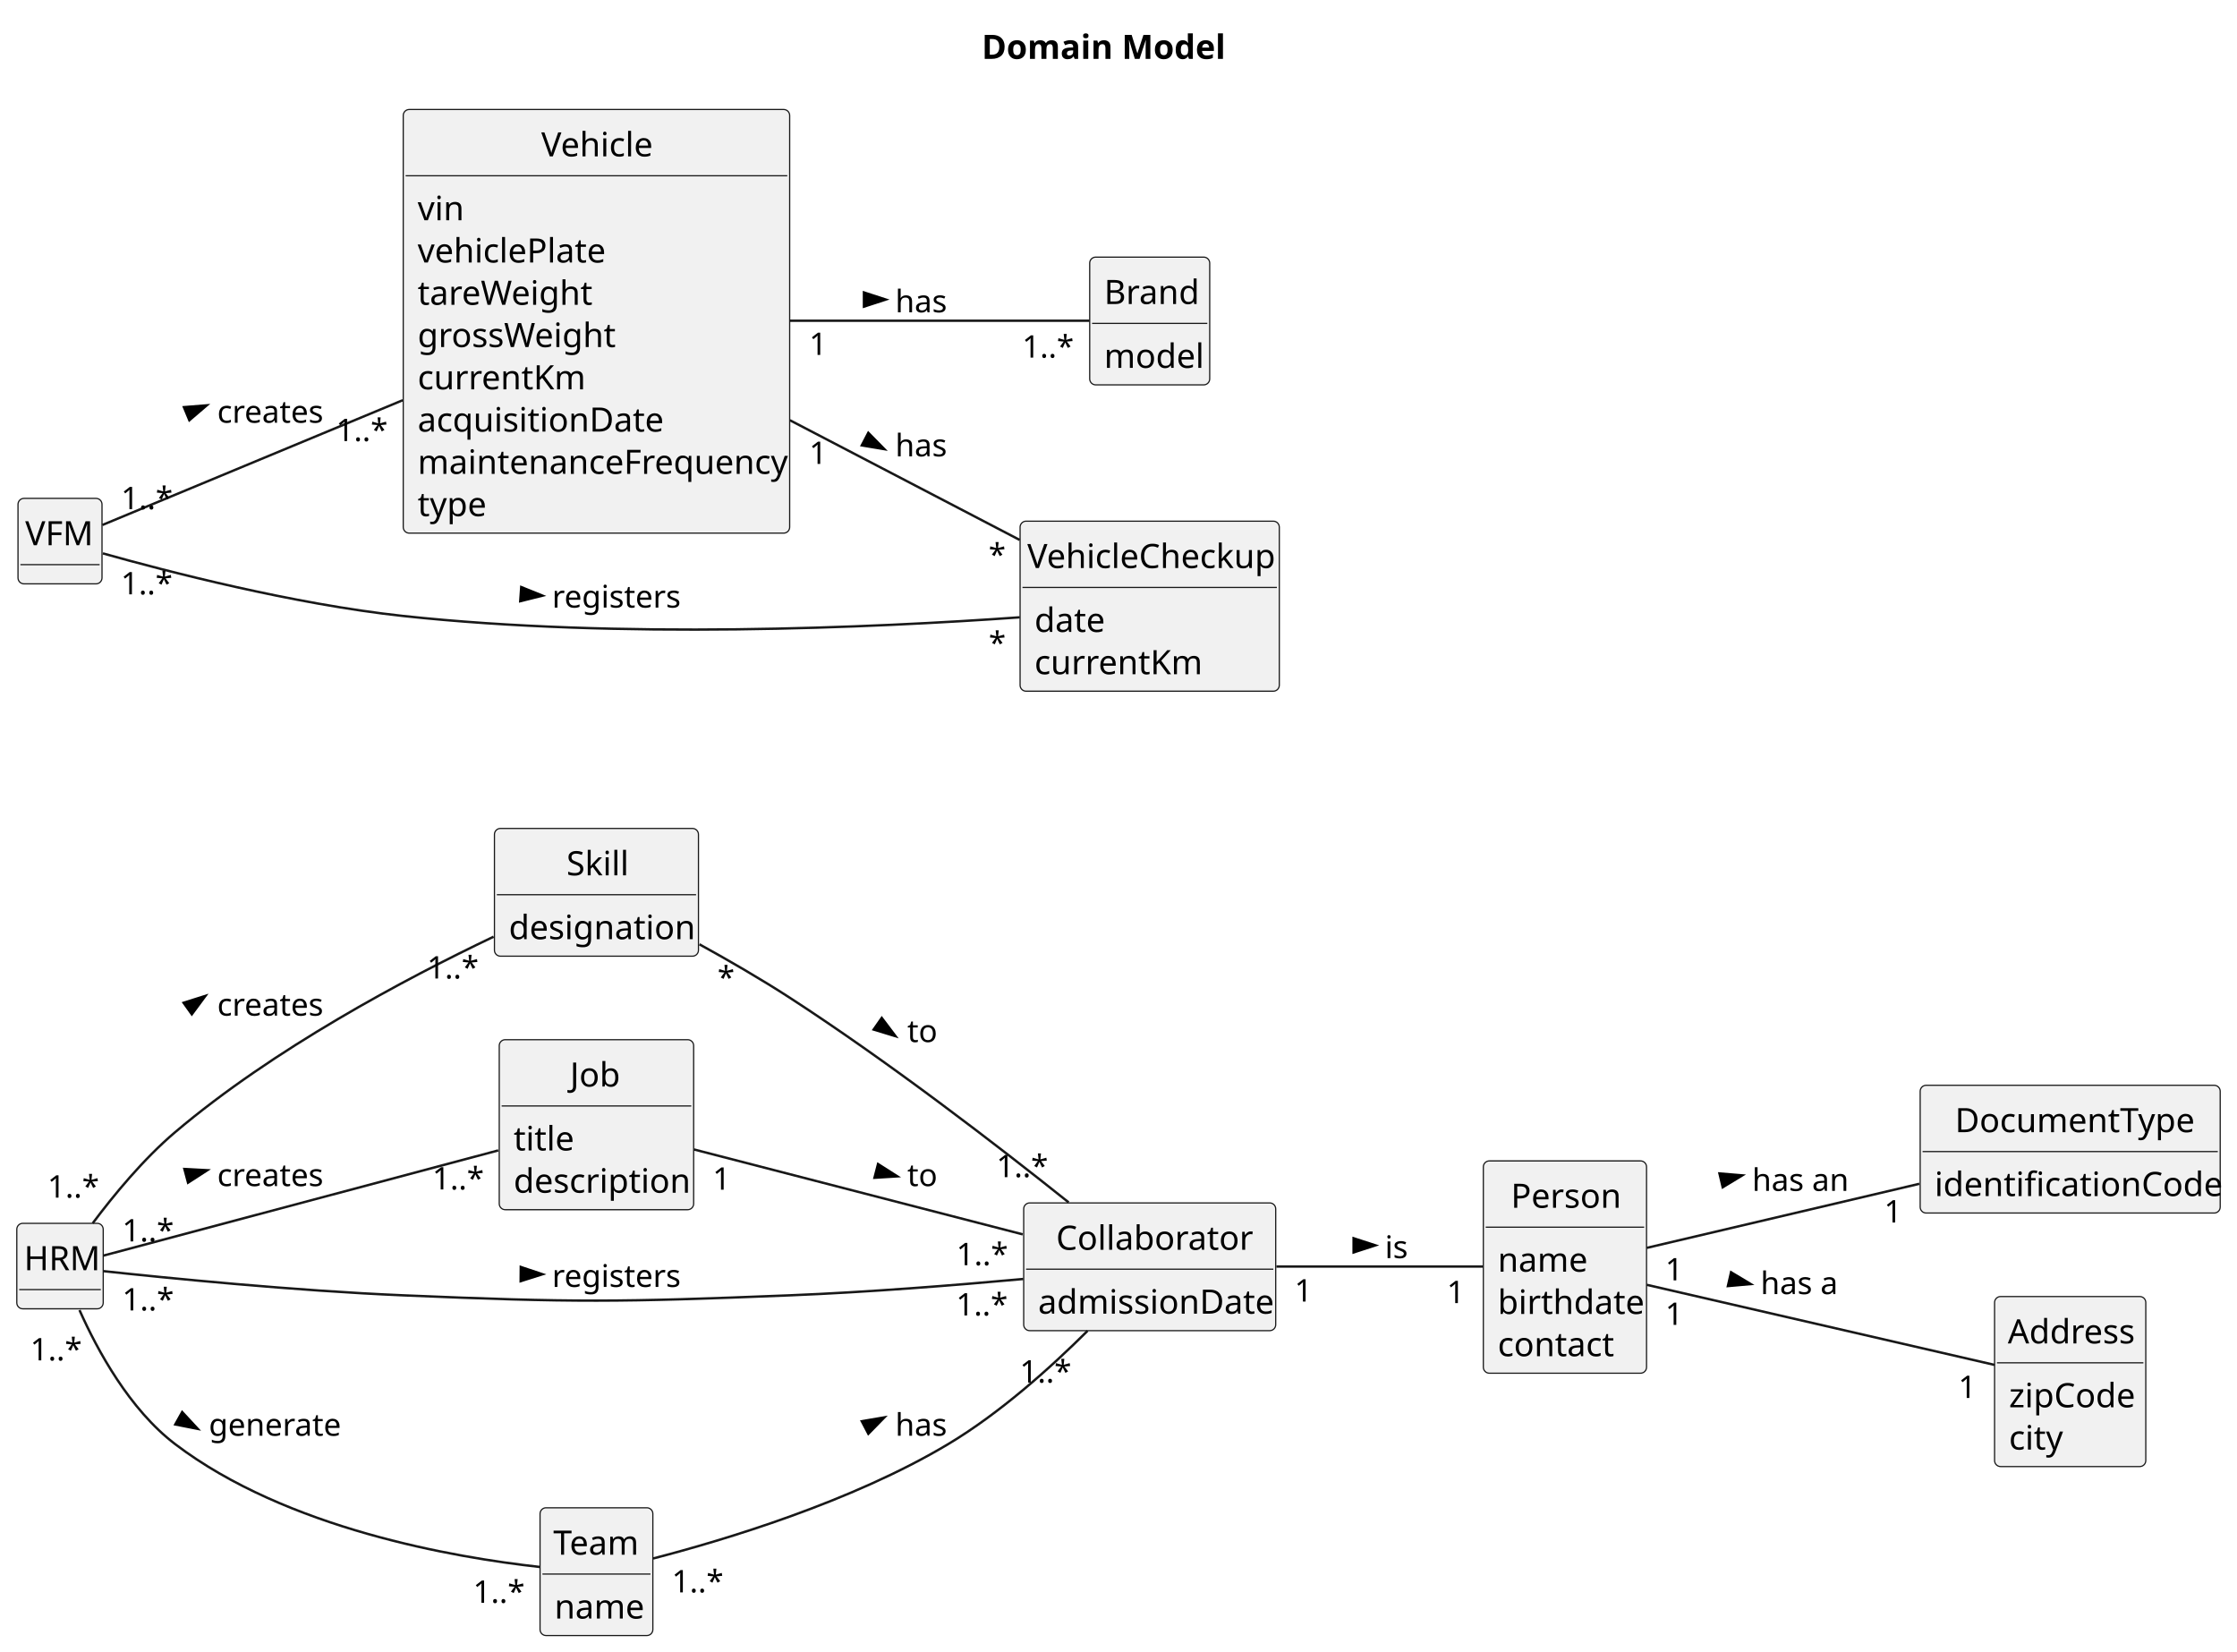
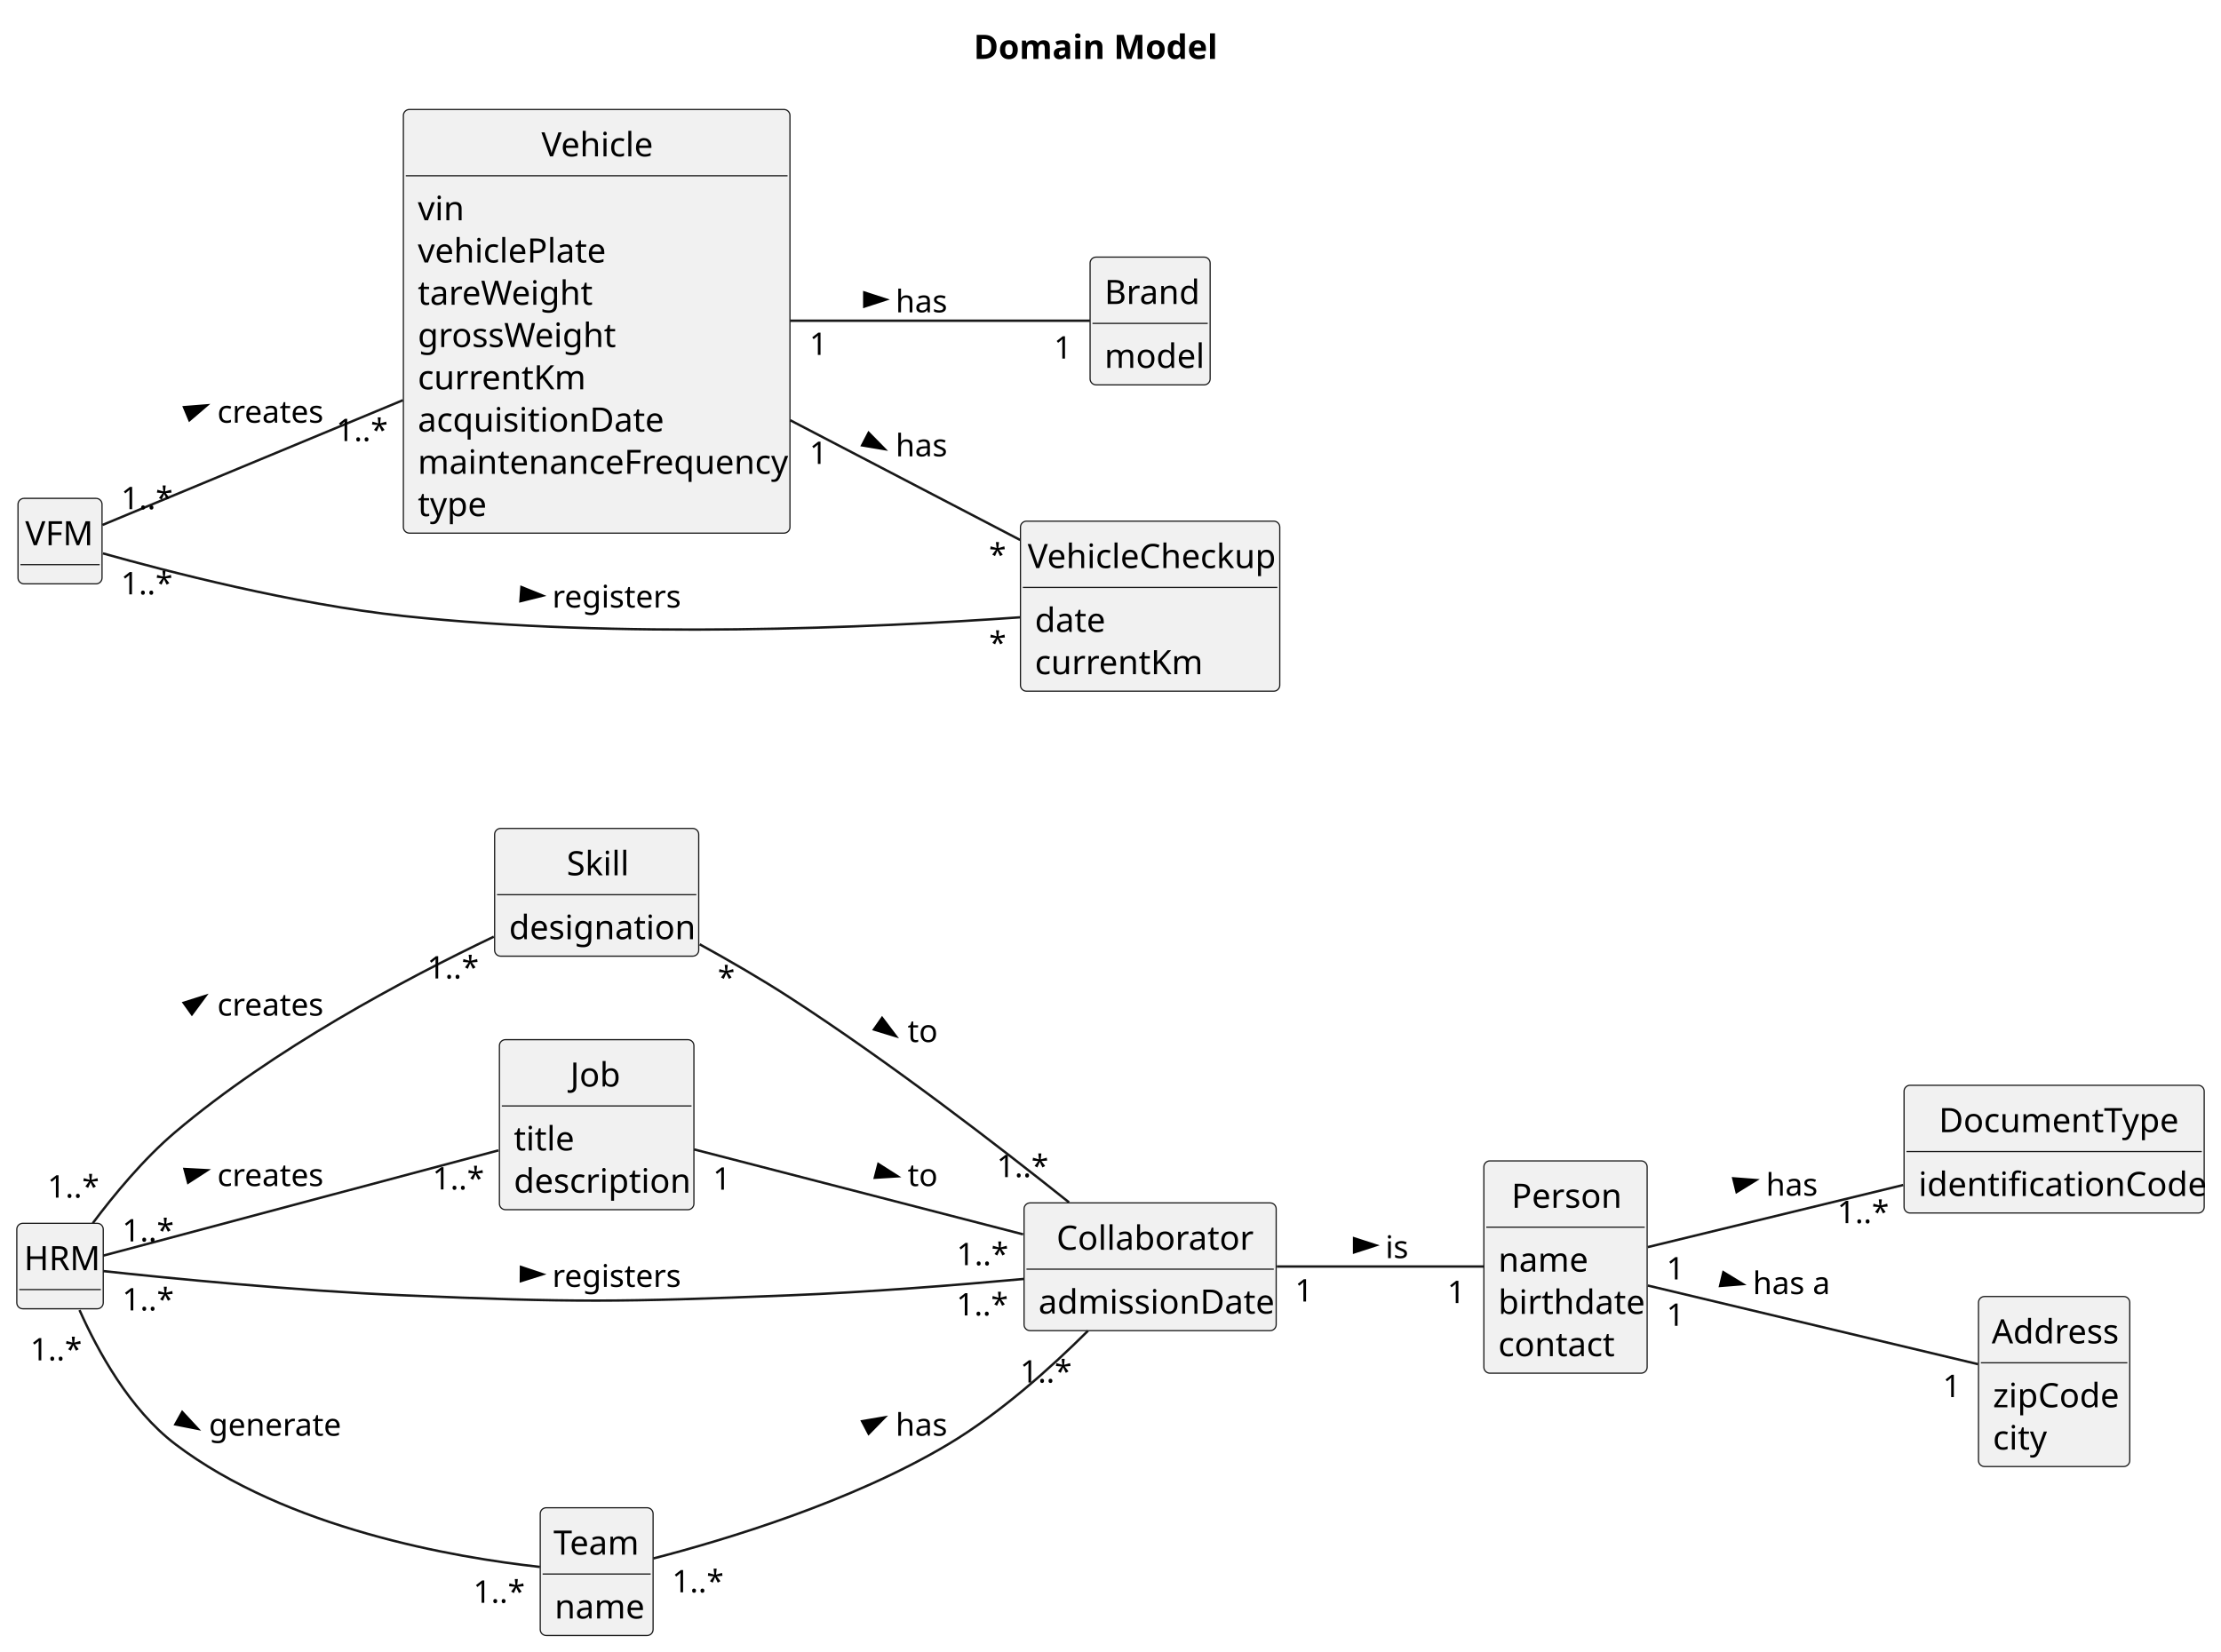
- <svg xmlns="http://www.w3.org/2000/svg" contentStyleType="text/css" height="688px" preserveAspectRatio="none" style="width:932px;height:688px;background:#FFFFFF;" version="1.1" viewBox="0 0 932 688" width="932px" zoomAndPan="magnify">
+ <svg xmlns="http://www.w3.org/2000/svg" contentStyleType="text/css" height="688px" preserveAspectRatio="none" style="width:925px;height:688px;background:#FFFFFF;" version="1.1" viewBox="0 0 925 688" width="925px" zoomAndPan="magnify">
  <defs />
  <g>
-     <text fill="#000000" font-family="sans-serif" font-size="14" font-weight="bold" lengthAdjust="spacing" textLength="100" x="409" y="24.533">Domain Model</text>
+     <text fill="#000000" font-family="sans-serif" font-size="14" font-weight="bold" lengthAdjust="spacing" textLength="100" x="405.5" y="24.533">Domain Model</text>
    <g id="elem_HRM">
      <rect codeLine="11" fill="#F1F1F1" height="35.609" id="HRM" rx="2.5" ry="2.5" style="stroke:#181818;stroke-width:0.5;" width="36" x="7" y="509.609" />
      <text fill="#000000" font-family="sans-serif" font-size="14" lengthAdjust="spacing" textLength="30" x="10" y="529.143">HRM</text>
      <line style="stroke:#181818;stroke-width:0.5;" x1="8" x2="42" y1="537.219" y2="537.219" />
    </g>
    <g id="elem_VFM">
      <rect codeLine="14" fill="#F1F1F1" height="35.609" id="VFM" rx="2.5" ry="2.5" style="stroke:#181818;stroke-width:0.5;" width="35" x="7.5" y="207.609" />
      <text fill="#000000" font-family="sans-serif" font-size="14" lengthAdjust="spacing" textLength="29" x="10.5" y="227.143">VFM</text>
      <line style="stroke:#181818;stroke-width:0.5;" x1="8.5" x2="41.5" y1="235.219" y2="235.219" />
    </g>
    <g id="elem_Skill">
      <rect codeLine="17" fill="#F1F1F1" height="53.219" id="Skill" rx="2.5" ry="2.5" style="stroke:#181818;stroke-width:0.5;" width="85" x="206" y="345.109" />
      <text fill="#000000" font-family="sans-serif" font-size="14" lengthAdjust="spacing" textLength="25" x="236" y="364.643">Skill</text>
      <line style="stroke:#181818;stroke-width:0.5;" x1="207" x2="290" y1="372.719" y2="372.719" />
      <text fill="#000000" font-family="sans-serif" font-size="14" lengthAdjust="spacing" textLength="73" x="212" y="391.252">designation</text>
    </g>
    <g id="elem_Job">
      <rect codeLine="21" fill="#F1F1F1" height="70.828" id="Job" rx="2.5" ry="2.5" style="stroke:#181818;stroke-width:0.5;" width="81" x="208" y="433.109" />
      <text fill="#000000" font-family="sans-serif" font-size="14" lengthAdjust="spacing" textLength="22" x="237.5" y="452.643">Job</text>
      <line style="stroke:#181818;stroke-width:0.5;" x1="209" x2="288" y1="460.719" y2="460.719" />
      <text fill="#000000" font-family="sans-serif" font-size="14" lengthAdjust="spacing" textLength="22" x="214" y="479.252">title</text>
      <text fill="#000000" font-family="sans-serif" font-size="14" lengthAdjust="spacing" textLength="69" x="214" y="496.861">description</text>
    </g>
    <g id="elem_Collaborator">
      <rect codeLine="26" fill="#F1F1F1" height="53.219" id="Collaborator" rx="2.5" ry="2.5" style="stroke:#181818;stroke-width:0.5;" width="105" x="426.5" y="501.109" />
      <text fill="#000000" font-family="sans-serif" font-size="14" lengthAdjust="spacing" textLength="78" x="440" y="520.643">Collaborator</text>
      <line style="stroke:#181818;stroke-width:0.5;" x1="427.5" x2="530.5" y1="528.719" y2="528.719" />
      <text fill="#000000" font-family="sans-serif" font-size="14" lengthAdjust="spacing" textLength="93" x="432.5" y="547.252">admissionDate</text>
    </g>
    <g id="elem_DocumentType">
-       <rect codeLine="30" fill="#F1F1F1" height="53.219" id="DocumentType" rx="2.5" ry="2.5" style="stroke:#181818;stroke-width:0.5;" width="125" x="800" y="452.109" />
-       <text fill="#000000" font-family="sans-serif" font-size="14" lengthAdjust="spacing" textLength="96" x="814.5" y="471.643">DocumentType</text>
-       <line style="stroke:#181818;stroke-width:0.5;" x1="801" x2="924" y1="479.719" y2="479.719" />
-       <text fill="#000000" font-family="sans-serif" font-size="14" lengthAdjust="spacing" textLength="113" x="806" y="498.252">identificationCode</text>
+       <rect codeLine="30" fill="#F1F1F1" height="53.219" id="DocumentType" rx="2.5" ry="2.5" style="stroke:#181818;stroke-width:0.5;" width="125" x="793" y="452.109" />
+       <text fill="#000000" font-family="sans-serif" font-size="14" lengthAdjust="spacing" textLength="96" x="807.5" y="471.643">DocumentType</text>
+       <line style="stroke:#181818;stroke-width:0.5;" x1="794" x2="917" y1="479.719" y2="479.719" />
+       <text fill="#000000" font-family="sans-serif" font-size="14" lengthAdjust="spacing" textLength="113" x="799" y="498.252">identificationCode</text>
    </g>
    <g id="elem_Team">
      <rect codeLine="35" fill="#F1F1F1" height="53.219" id="Team" rx="2.5" ry="2.5" style="stroke:#181818;stroke-width:0.5;" width="47" x="225" y="628.109" />
      <text fill="#000000" font-family="sans-serif" font-size="14" lengthAdjust="spacing" textLength="36" x="230.5" y="647.643">Team</text>
      <line style="stroke:#181818;stroke-width:0.5;" x1="226" x2="271" y1="655.719" y2="655.719" />
      <text fill="#000000" font-family="sans-serif" font-size="14" lengthAdjust="spacing" textLength="35" x="231" y="674.252">name</text>
    </g>
    <g id="elem_Vehicle">
      <rect codeLine="39" fill="#F1F1F1" height="176.484" id="Vehicle" rx="2.5" ry="2.5" style="stroke:#181818;stroke-width:0.5;" width="161" x="168" y="45.609" />
      <text fill="#000000" font-family="sans-serif" font-size="14" lengthAdjust="spacing" textLength="46" x="225.5" y="65.143">Vehicle</text>
      <line style="stroke:#181818;stroke-width:0.5;" x1="169" x2="328" y1="73.219" y2="73.219" />
      <text fill="#000000" font-family="sans-serif" font-size="14" lengthAdjust="spacing" textLength="18" x="174" y="91.752">vin</text>
      <text fill="#000000" font-family="sans-serif" font-size="14" lengthAdjust="spacing" textLength="76" x="174" y="109.361">vehiclePlate</text>
      <text fill="#000000" font-family="sans-serif" font-size="14" lengthAdjust="spacing" textLength="69" x="174" y="126.971">tareWeight</text>
      <text fill="#000000" font-family="sans-serif" font-size="14" lengthAdjust="spacing" textLength="79" x="174" y="144.58">grossWeight</text>
      <text fill="#000000" font-family="sans-serif" font-size="14" lengthAdjust="spacing" textLength="65" x="174" y="162.19">currentKm</text>
      <text fill="#000000" font-family="sans-serif" font-size="14" lengthAdjust="spacing" textLength="97" x="174" y="179.799">acquisitionDate</text>
      <text fill="#000000" font-family="sans-serif" font-size="14" lengthAdjust="spacing" textLength="149" x="174" y="197.408">maintenanceFrequency</text>
      <text fill="#000000" font-family="sans-serif" font-size="14" lengthAdjust="spacing" textLength="27" x="174" y="215.018">type</text>
    </g>
    <g id="elem_Brand">
      <rect codeLine="50" fill="#F1F1F1" height="53.219" id="Brand" rx="2.5" ry="2.5" style="stroke:#181818;stroke-width:0.5;" width="50" x="454" y="107.109" />
      <text fill="#000000" font-family="sans-serif" font-size="14" lengthAdjust="spacing" textLength="38" x="460" y="126.643">Brand</text>
      <line style="stroke:#181818;stroke-width:0.5;" x1="455" x2="503" y1="134.719" y2="134.719" />
      <text fill="#000000" font-family="sans-serif" font-size="14" lengthAdjust="spacing" textLength="38" x="460" y="153.252">model</text>
    </g>
    <g id="elem_VehicleCheckup">
      <rect codeLine="54" fill="#F1F1F1" height="70.828" id="VehicleCheckup" rx="2.5" ry="2.5" style="stroke:#181818;stroke-width:0.5;" width="108" x="425" y="217.109" />
      <text fill="#000000" font-family="sans-serif" font-size="14" lengthAdjust="spacing" textLength="102" x="428" y="236.643">VehicleCheckup</text>
      <line style="stroke:#181818;stroke-width:0.5;" x1="426" x2="532" y1="244.719" y2="244.719" />
      <text fill="#000000" font-family="sans-serif" font-size="14" lengthAdjust="spacing" textLength="28" x="431" y="263.252">date</text>
      <text fill="#000000" font-family="sans-serif" font-size="14" lengthAdjust="spacing" textLength="65" x="431" y="280.861">currentKm</text>
    </g>
    <g id="elem_Person">
      <rect codeLine="59" fill="#F1F1F1" height="88.438" id="Person" rx="2.5" ry="2.5" style="stroke:#181818;stroke-width:0.5;" width="68" x="618" y="483.609" />
      <text fill="#000000" font-family="sans-serif" font-size="14" lengthAdjust="spacing" textLength="45" x="629.5" y="503.143">Person</text>
      <line style="stroke:#181818;stroke-width:0.5;" x1="619" x2="685" y1="511.219" y2="511.219" />
      <text fill="#000000" font-family="sans-serif" font-size="14" lengthAdjust="spacing" textLength="35" x="624" y="529.752">name</text>
      <text fill="#000000" font-family="sans-serif" font-size="14" lengthAdjust="spacing" textLength="56" x="624" y="547.361">birthdate</text>
      <text fill="#000000" font-family="sans-serif" font-size="14" lengthAdjust="spacing" textLength="46" x="624" y="564.971">contact</text>
    </g>
    <g id="elem_Address">
-       <rect codeLine="65" fill="#F1F1F1" height="70.828" id="Address" rx="2.5" ry="2.5" style="stroke:#181818;stroke-width:0.5;" width="63" x="831" y="540.109" />
-       <text fill="#000000" font-family="sans-serif" font-size="14" lengthAdjust="spacing" textLength="52" x="836.5" y="559.643">Address</text>
-       <line style="stroke:#181818;stroke-width:0.5;" x1="832" x2="893" y1="567.719" y2="567.719" />
-       <text fill="#000000" font-family="sans-serif" font-size="14" lengthAdjust="spacing" textLength="51" x="837" y="586.252">zipCode</text>
-       <text fill="#000000" font-family="sans-serif" font-size="14" lengthAdjust="spacing" textLength="21" x="837" y="603.861">city</text>
+       <rect codeLine="65" fill="#F1F1F1" height="70.828" id="Address" rx="2.5" ry="2.5" style="stroke:#181818;stroke-width:0.5;" width="63" x="824" y="540.109" />
+       <text fill="#000000" font-family="sans-serif" font-size="14" lengthAdjust="spacing" textLength="52" x="829.5" y="559.643">Address</text>
+       <line style="stroke:#181818;stroke-width:0.5;" x1="825" x2="886" y1="567.719" y2="567.719" />
+       <text fill="#000000" font-family="sans-serif" font-size="14" lengthAdjust="spacing" textLength="51" x="830" y="586.252">zipCode</text>
+       <text fill="#000000" font-family="sans-serif" font-size="14" lengthAdjust="spacing" textLength="21" x="830" y="603.861">city</text>
    </g>
    <g id="link_Vehicle_Brand">
      <path codeLine="70" d="M329.1,133.609 C373.02,133.609 424.48,133.609 453.96,133.609 " fill="none" id="Vehicle-Brand" style="stroke:#181818;stroke-width:1.0;" />
      <polygon fill="#000000" points="369,124.785,359.955,121.846,359.955,127.724,369,124.785" style="stroke:#000000;stroke-width:1.0;" />
      <text fill="#000000" font-family="sans-serif" font-size="13" lengthAdjust="spacing" textLength="21" x="373" y="130.105">has</text>
      <text fill="#000000" font-family="sans-serif" font-size="13" lengthAdjust="spacing" textLength="7" x="337.116" y="147.861">1</text>
-       <text fill="#000000" font-family="sans-serif" font-size="13" lengthAdjust="spacing" textLength="20" x="425.857" y="148.97">1..*</text>
+       <text fill="#000000" font-family="sans-serif" font-size="13" lengthAdjust="spacing" textLength="7" x="438.933" y="149.373">1</text>
    </g>
    <g id="link_HRM_Skill">
      <path codeLine="72" d="M38.62,509.579 C47.38,497.869 59.83,482.759 73,471.609 C113.9,436.969 168.49,407.919 205.65,390.209 " fill="none" id="HRM-Skill" style="stroke:#181818;stroke-width:1.0;" />
      <polygon fill="#000000" points="85.568,414.878,76.5,417.746,79.918,422.528,85.568,414.878" style="stroke:#000000;stroke-width:1.0;" />
      <text fill="#000000" font-family="sans-serif" font-size="13" lengthAdjust="spacing" textLength="43" x="90.5" y="423.104">creates</text>
      <text fill="#000000" font-family="sans-serif" font-size="13" lengthAdjust="spacing" textLength="20" x="19.774" y="498.896">1..*</text>
      <text fill="#000000" font-family="sans-serif" font-size="13" lengthAdjust="spacing" textLength="20" x="177.888" y="407.621">1..*</text>
    </g>
    <g id="link_HRM_Job">
      <path codeLine="74" d="M43.01,523.079 C77.96,513.769 158.66,492.269 207.58,479.239 " fill="none" id="HRM-Job" style="stroke:#181818;stroke-width:1.0;" />
      <polygon fill="#000000" points="86.332,487.498,76.835,486.986,78.348,492.666,86.332,487.498" style="stroke:#000000;stroke-width:1.0;" />
      <text fill="#000000" font-family="sans-serif" font-size="13" lengthAdjust="spacing" textLength="43" x="90.5" y="494.104">creates</text>
      <text fill="#000000" font-family="sans-serif" font-size="13" lengthAdjust="spacing" textLength="20" x="50.888" y="517.155">1..*</text>
      <text fill="#000000" font-family="sans-serif" font-size="13" lengthAdjust="spacing" textLength="20" x="180.101" y="495.509">1..*</text>
    </g>
    <g id="link_Collaborator_Person">
      <path codeLine="76" d="M531.77,527.609 C559.79,527.609 593.55,527.609 617.99,527.609 " fill="none" id="Collaborator-Person" style="stroke:#181818;stroke-width:1.0;" />
      <polygon fill="#000000" points="573,518.785,563.955,515.846,563.955,521.724,573,518.785" style="stroke:#000000;stroke-width:1.0;" />
      <text fill="#000000" font-family="sans-serif" font-size="13" lengthAdjust="spacing" textLength="10" x="577" y="524.105">is</text>
      <text fill="#000000" font-family="sans-serif" font-size="13" lengthAdjust="spacing" textLength="7" x="539.331" y="542.188">1</text>
      <text fill="#000000" font-family="sans-serif" font-size="13" lengthAdjust="spacing" textLength="7" x="602.785" y="542.845">1</text>
    </g>
    <g id="link_Person_DocumentType">
-       <path codeLine="77" d="M686.04,519.849 C716.47,512.689 762.4,501.899 799.64,493.149 " fill="none" id="Person-DocumentType" style="stroke:#181818;stroke-width:1.0;" />
-       <polygon fill="#000000" points="725.867,489.641,716.39,488.85,717.735,494.572,725.867,489.641" style="stroke:#000000;stroke-width:1.0;" />
-       <text fill="#000000" font-family="sans-serif" font-size="13" lengthAdjust="spacing" textLength="39" x="730" y="496.104">has an</text>
-       <text fill="#000000" font-family="sans-serif" font-size="13" lengthAdjust="spacing" textLength="7" x="693.783" y="533.385">1</text>
-       <text fill="#000000" font-family="sans-serif" font-size="13" lengthAdjust="spacing" textLength="7" x="784.967" y="509.258">1</text>
+       <path codeLine="77" d="M686.27,519.519 C715.11,512.509 757.6,502.169 792.67,493.649 " fill="none" id="Person-DocumentType" style="stroke:#181818;stroke-width:1.0;" />
+       <polygon fill="#000000" points="731.359,491.604,721.875,490.885,723.264,496.597,731.359,491.604" style="stroke:#000000;stroke-width:1.0;" />
+       <text fill="#000000" font-family="sans-serif" font-size="13" lengthAdjust="spacing" textLength="21" x="735.5" y="498.104">has</text>
+       <text fill="#000000" font-family="sans-serif" font-size="13" lengthAdjust="spacing" textLength="7" x="694.06" y="532.987">1</text>
+       <text fill="#000000" font-family="sans-serif" font-size="13" lengthAdjust="spacing" textLength="20" x="765.159" y="509.527">1..*</text>
    </g>
    <g id="link_HRM_Collaborator">
      <path codeLine="78" d="M43.02,529.519 C69.64,532.389 122.76,537.699 168,539.609 C239.49,542.629 257.5,542.479 329,539.609 C361.41,538.309 397.7,535.419 426.34,532.799 " fill="none" id="HRM-Collaborator" style="stroke:#181818;stroke-width:1.0;" />
      <polygon fill="#000000" points="226,530.828,216.98,527.812,216.93,533.689,226,530.828" style="stroke:#000000;stroke-width:1.0;" />
      <text fill="#000000" font-family="sans-serif" font-size="13" lengthAdjust="spacing" textLength="50" x="230" y="536.105">registers</text>
      <text fill="#000000" font-family="sans-serif" font-size="13" lengthAdjust="spacing" textLength="20" x="50.901" y="545.906">1..*</text>
      <text fill="#000000" font-family="sans-serif" font-size="13" lengthAdjust="spacing" textLength="20" x="398.312" y="547.993">1..*</text>
    </g>
    <g id="link_Job_Collaborator">
      <path codeLine="80" d="M289.04,478.819 C326.98,488.619 384.48,503.459 426.09,514.209 " fill="none" id="Job-Collaborator" style="stroke:#181818;stroke-width:1.0;" />
      <polygon fill="#000000" points="373.841,490.035,365.818,484.928,364.349,490.619,373.841,490.035" style="stroke:#000000;stroke-width:1.0;" />
      <text fill="#000000" font-family="sans-serif" font-size="13" lengthAdjust="spacing" textLength="11" x="378" y="494.104">to</text>
      <text fill="#000000" font-family="sans-serif" font-size="13" lengthAdjust="spacing" textLength="7" x="296.885" y="495.605">1</text>
      <text fill="#000000" font-family="sans-serif" font-size="13" lengthAdjust="spacing" textLength="20" x="398.423" y="527.054">1..*</text>
    </g>
    <g id="link_Skill_Collaborator">
      <path codeLine="83" d="M291.4,393.379 C303.72,400.159 317.09,407.889 329,415.609 C370.55,442.539 415.66,477.279 445.23,500.889 " fill="none" id="Skill-Collaborator" style="stroke:#181818;stroke-width:1.0;" />
      <polygon fill="#000000" points="373.098,431.649,367.368,424.059,364.001,428.877,373.098,431.649" style="stroke:#000000;stroke-width:1.0;" />
      <text fill="#000000" font-family="sans-serif" font-size="13" lengthAdjust="spacing" textLength="11" x="378" y="434.104">to</text>
      <text fill="#000000" font-family="sans-serif" font-size="13" lengthAdjust="spacing" textLength="5" x="298.919" y="411.816">*</text>
      <text fill="#000000" font-family="sans-serif" font-size="13" lengthAdjust="spacing" textLength="20" x="415.108" y="490.371">1..*</text>
    </g>
    <g id="link_HRM_Team">
      <path codeLine="85" d="M33.12,545.759 C40.61,562.589 53.98,587.149 73,601.609 C119.38,636.859 189.24,648.819 224.86,652.759 " fill="none" id="HRM-Team" style="stroke:#181818;stroke-width:1.0;" />
      <polygon fill="#000000" points="82.366,595.222,75.9,588.248,73.035,593.38,82.366,595.222" style="stroke:#000000;stroke-width:1.0;" />
      <text fill="#000000" font-family="sans-serif" font-size="13" lengthAdjust="spacing" textLength="50" x="87" y="598.105">generate</text>
      <text fill="#000000" font-family="sans-serif" font-size="13" lengthAdjust="spacing" textLength="20" x="12.591" y="566.713">1..*</text>
      <text fill="#000000" font-family="sans-serif" font-size="13" lengthAdjust="spacing" textLength="20" x="197.081" y="667.692">1..*</text>
    </g>
    <g id="link_Team_Collaborator">
      <path codeLine="86" d="M272.11,649.229 C301.76,641.559 354.73,625.679 395,601.609 C416.54,588.729 437.61,569.849 453.13,554.389 " fill="none" id="Team-Collaborator" style="stroke:#181818;stroke-width:1.0;" />
      <polygon fill="#000000" points="368.429,590.465,359.053,592.059,361.781,597.266,368.429,590.465" style="stroke:#000000;stroke-width:1.0;" />
      <text fill="#000000" font-family="sans-serif" font-size="13" lengthAdjust="spacing" textLength="21" x="373" y="598.105">has</text>
      <text fill="#000000" font-family="sans-serif" font-size="13" lengthAdjust="spacing" textLength="20" x="279.882" y="663.346">1..*</text>
      <text fill="#000000" font-family="sans-serif" font-size="13" lengthAdjust="spacing" textLength="20" x="424.835" y="575.943">1..*</text>
    </g>
    <g id="link_VFM_Vehicle">
      <path codeLine="88" d="M42.65,218.699 C69.06,207.729 122.23,185.639 167.79,166.719 " fill="none" id="VFM-Vehicle" style="stroke:#181818;stroke-width:1.0;" />
      <polygon fill="#000000" points="86.118,168.867,76.637,169.623,78.892,175.051,86.118,168.867" style="stroke:#000000;stroke-width:1.0;" />
      <text fill="#000000" font-family="sans-serif" font-size="13" lengthAdjust="spacing" textLength="43" x="90.5" y="176.105">creates</text>
      <text fill="#000000" font-family="sans-serif" font-size="13" lengthAdjust="spacing" textLength="20" x="50.427" y="212.105">1..*</text>
      <text fill="#000000" font-family="sans-serif" font-size="13" lengthAdjust="spacing" textLength="20" x="139.995" y="183.742">1..*</text>
    </g>
    <g id="link_VFM_VehicleCheckup">
      <path codeLine="90" d="M42.86,230.529 C69.25,237.939 122.09,251.659 168,256.609 C257.77,266.289 363,261.569 424.88,257.159 " fill="none" id="VFM-VehicleCheckup" style="stroke:#181818;stroke-width:1.0;" />
      <polygon fill="#000000" points="225.988,248.133,217.169,244.572,216.76,250.436,225.988,248.133" style="stroke:#000000;stroke-width:1.0;" />
      <text fill="#000000" font-family="sans-serif" font-size="13" lengthAdjust="spacing" textLength="50" x="230" y="253.105">registers</text>
      <text fill="#000000" font-family="sans-serif" font-size="13" lengthAdjust="spacing" textLength="20" x="50.347" y="247.596">1..*</text>
      <text fill="#000000" font-family="sans-serif" font-size="13" lengthAdjust="spacing" textLength="5" x="411.918" y="272.456">*</text>
    </g>
    <g id="link_Vehicle_VehicleCheckup">
      <path codeLine="92" d="M329.1,175.059 C360.78,191.559 396.39,210.109 424.84,224.929 " fill="none" id="Vehicle-VehicleCheckup" style="stroke:#181818;stroke-width:1.0;" />
      <polygon fill="#000000" points="368.435,187.095,361.77,180.31,359.055,185.523,368.435,187.095" style="stroke:#000000;stroke-width:1.0;" />
      <text fill="#000000" font-family="sans-serif" font-size="13" lengthAdjust="spacing" textLength="21" x="373" y="190.105">has</text>
      <text fill="#000000" font-family="sans-serif" font-size="13" lengthAdjust="spacing" textLength="7" x="337.116" y="193.261">1</text>
      <text fill="#000000" font-family="sans-serif" font-size="13" lengthAdjust="spacing" textLength="5" x="411.872" y="235.694">*</text>
    </g>
    <g id="link_Person_Address">
-       <path codeLine="95" d="M686.04,535.219 C725.88,544.389 792.31,559.679 830.99,568.589 " fill="none" id="Person-Address" style="stroke:#181818;stroke-width:1.0;" />
-       <polygon fill="#000000" points="729.372,534.907,721.217,530.014,719.899,535.742,729.372,534.907" style="stroke:#000000;stroke-width:1.0;" />
-       <text fill="#000000" font-family="sans-serif" font-size="13" lengthAdjust="spacing" textLength="32" x="733.5" y="539.105">has a</text>
-       <text fill="#000000" font-family="sans-serif" font-size="13" lengthAdjust="spacing" textLength="7" x="693.783" y="551.925">1</text>
-       <text fill="#000000" font-family="sans-serif" font-size="13" lengthAdjust="spacing" textLength="7" x="815.894" y="582.372">1</text>
+       <path codeLine="95" d="M686.27,535.539 C724.5,544.639 786.72,559.459 823.82,568.299 " fill="none" id="Person-Address" style="stroke:#181818;stroke-width:1.0;" />
+       <polygon fill="#000000" points="725.864,534.944,717.746,529.989,716.384,535.707,725.864,534.944" style="stroke:#000000;stroke-width:1.0;" />
+       <text fill="#000000" font-family="sans-serif" font-size="13" lengthAdjust="spacing" textLength="32" x="730" y="539.105">has a</text>
+       <text fill="#000000" font-family="sans-serif" font-size="13" lengthAdjust="spacing" textLength="7" x="694.06" y="552.311">1</text>
+       <text fill="#000000" font-family="sans-serif" font-size="13" lengthAdjust="spacing" textLength="7" x="809.124" y="582.003">1</text>
    </g>
  </g>
</svg>
